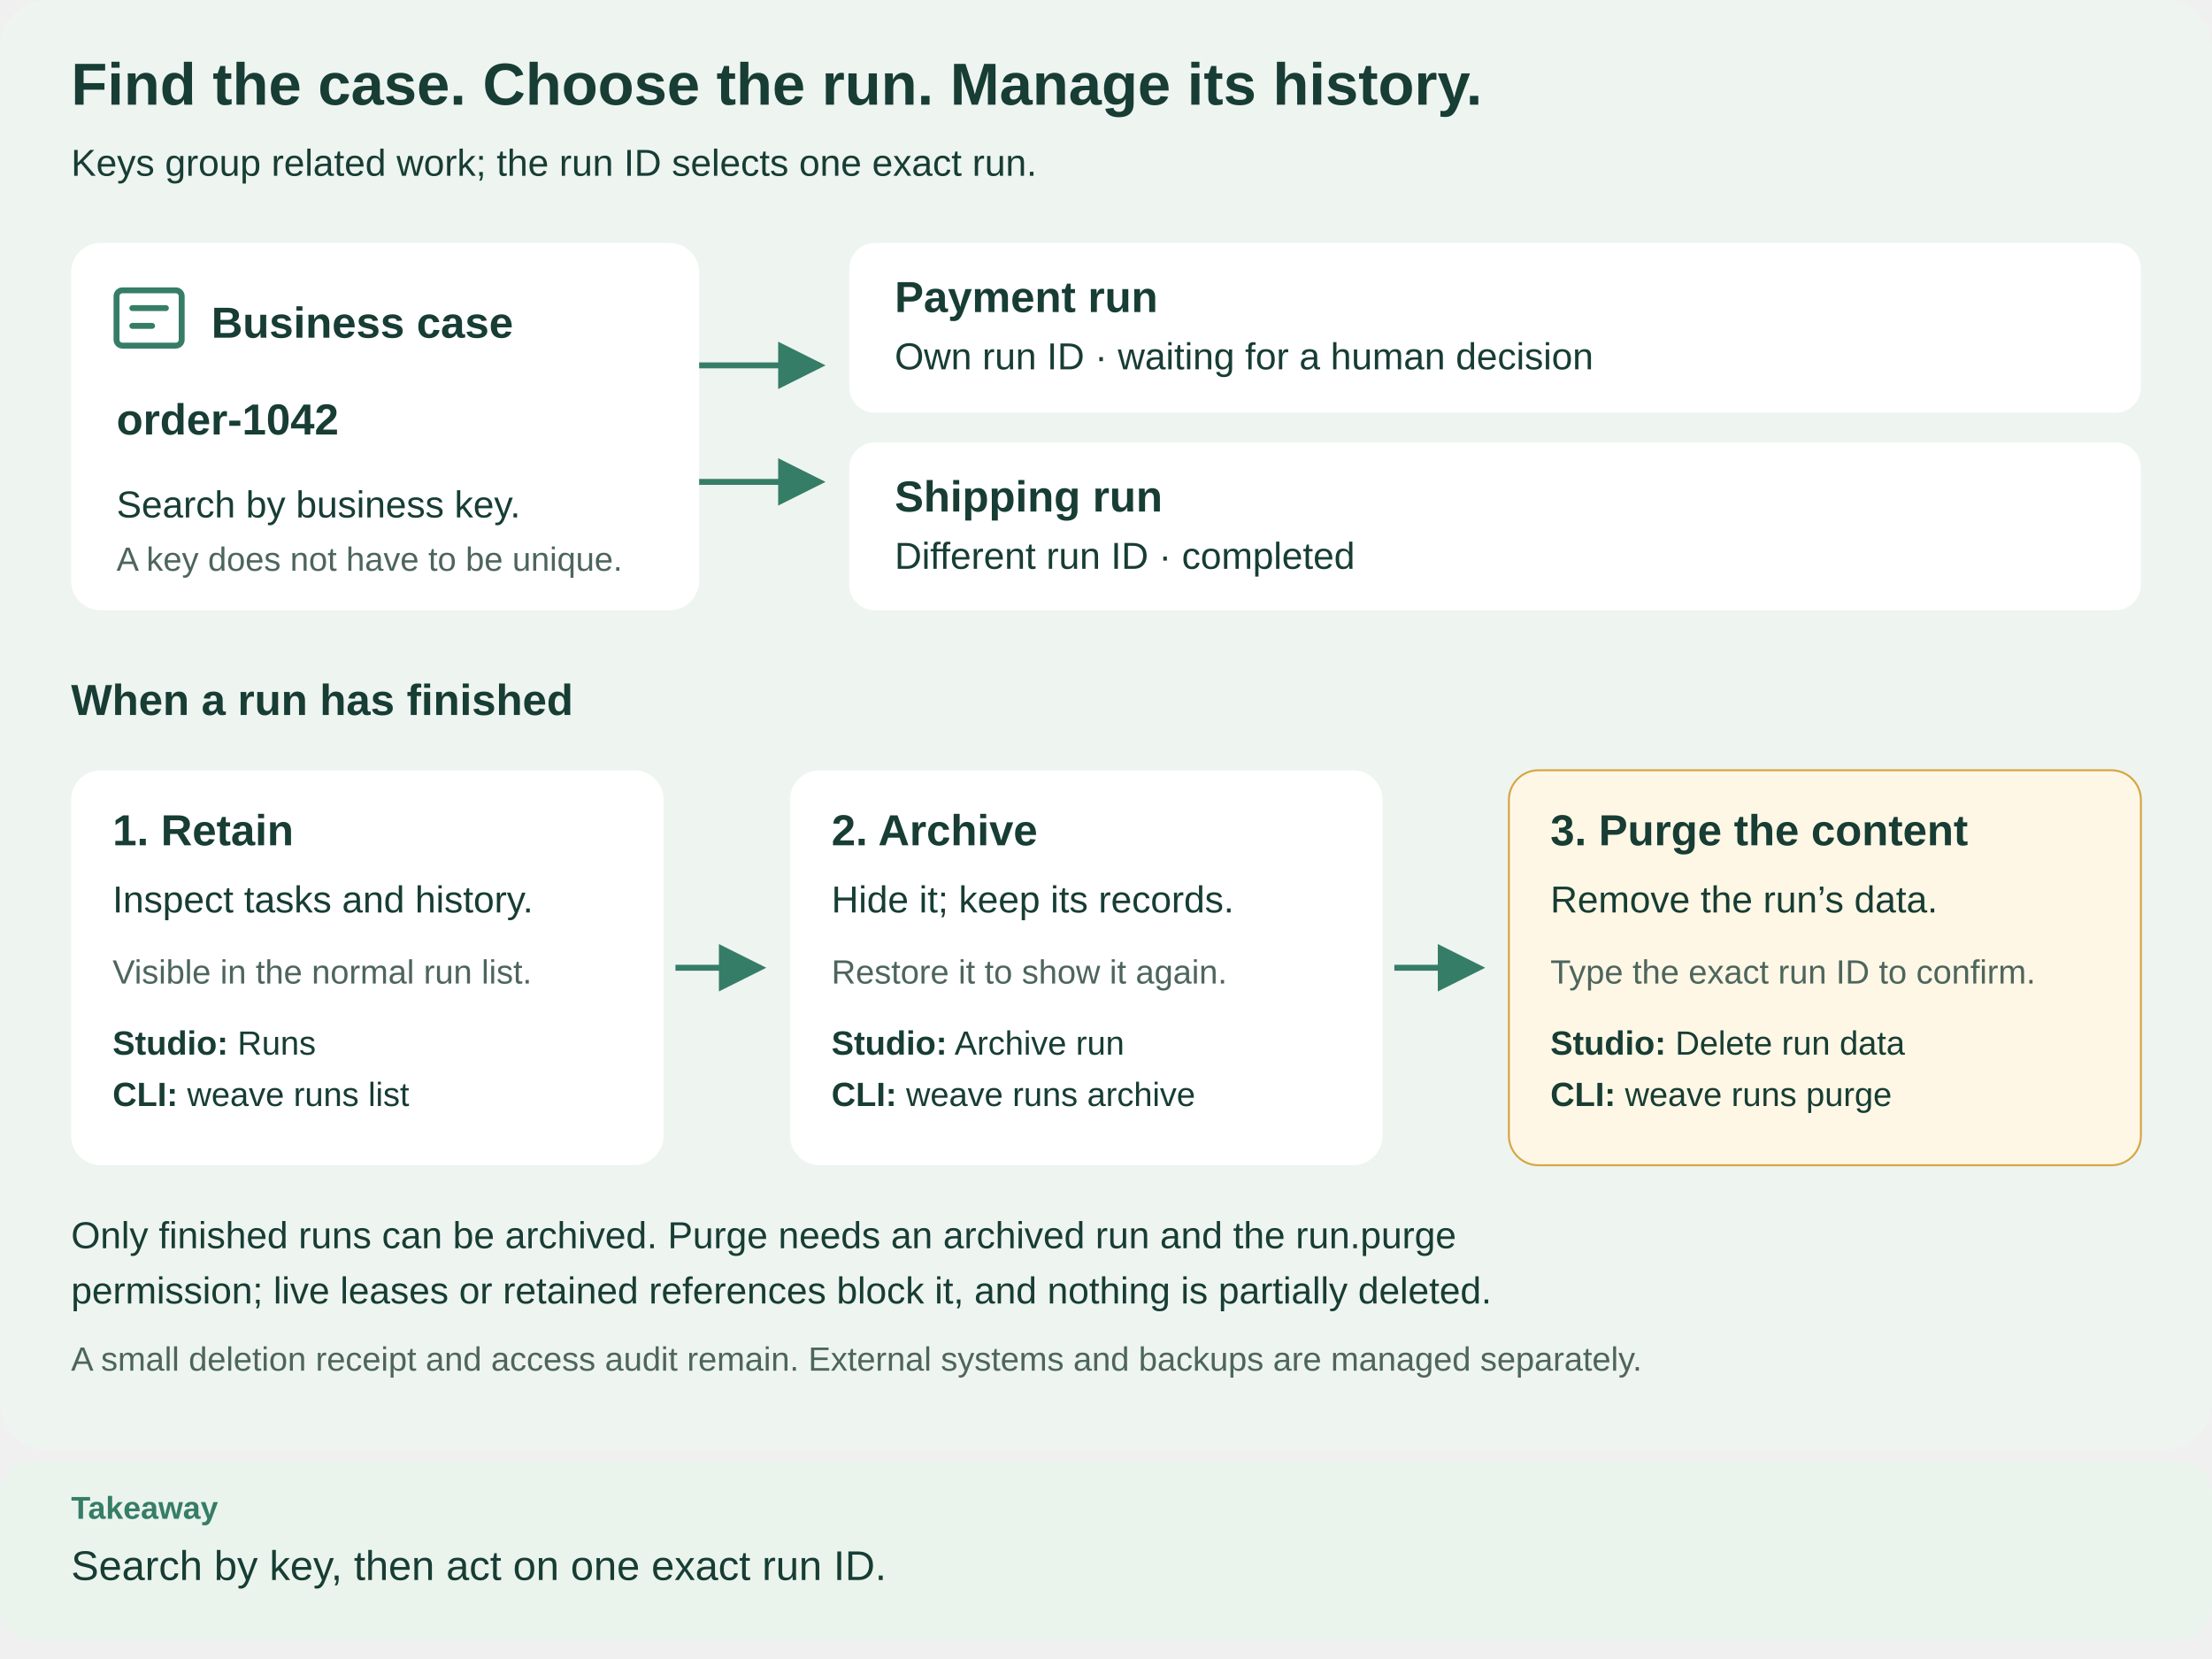
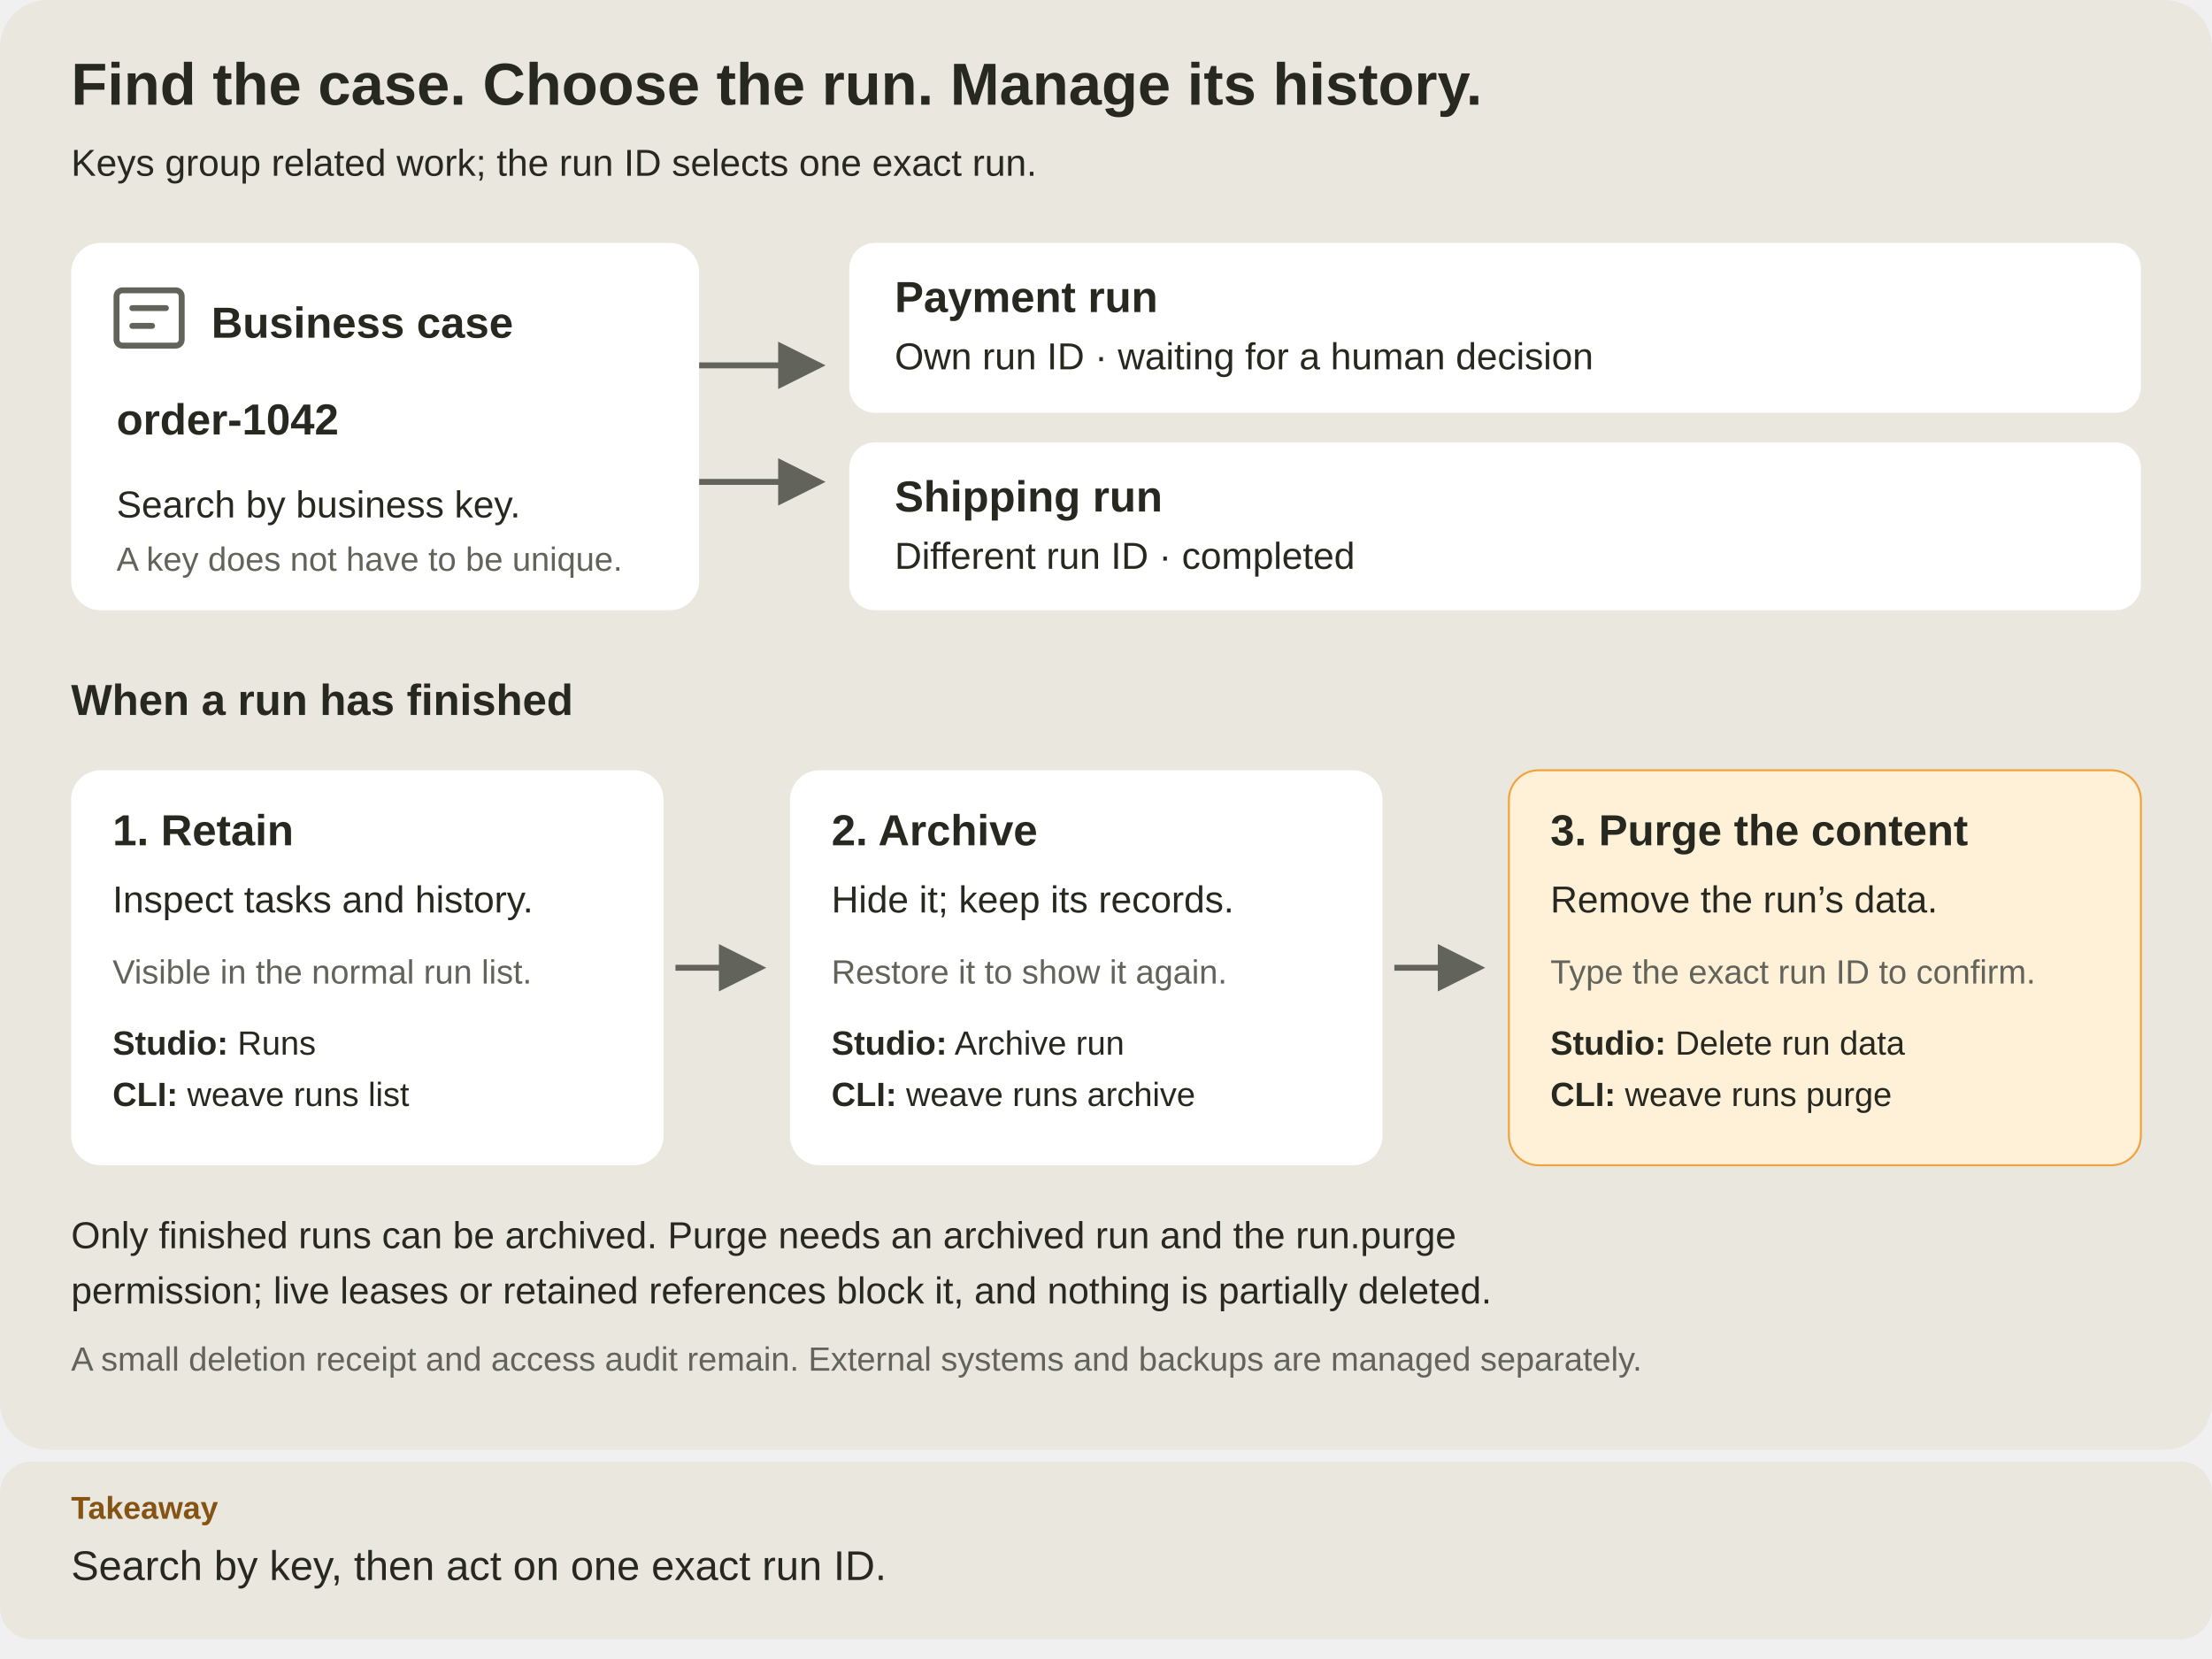
<svg xmlns="http://www.w3.org/2000/svg" width="1120" height="840" viewBox="0 0 1120 840" role="img" aria-labelledby="title desc">
  <defs>
    <marker id="arrow" markerWidth="8" markerHeight="8" refX="7" refY="4" orient="auto">
-       <path d="M0 0L8 4L0 8Z" fill="#367D68" />
+       <path d="M0 0L8 4L0 8Z" fill="#62645B" />
    </marker>
  </defs>
-   <style>text{font-family:Arial,Helvetica,sans-serif;fill:#173D34}.title{font-size:30px;font-weight:700}.h{font-size:22px;font-weight:700}.p{font-size:19px}.s{font-size:17px;fill:#4D655D}.c{font-size:17px}.line{stroke:#367D68;stroke-width:3;fill:none;marker-end:url(#arrow)}.icon{fill:none;stroke:#367D68;stroke-width:3;stroke-linecap:round;stroke-linejoin:round}</style>
-   <rect width="1120" height="734" rx="24" fill="#EEF4F0" />
+   <style>text{font-family:Arial,Helvetica,sans-serif;fill:#272820}.title{font-size:30px;font-weight:700}.h{font-size:22px;font-weight:700}.p{font-size:19px}.s{font-size:17px;fill:#62645B}.c{font-size:17px}.line{stroke:#62645B;stroke-width:3;fill:none;marker-end:url(#arrow)}.icon{fill:none;stroke:#62645B;stroke-width:3;stroke-linecap:round;stroke-linejoin:round}</style>
+   <rect width="1120" height="734" rx="24" fill="#EAE7DF" />
  <text class="title" x="36" y="53">Find the case. Choose the run. Manage its history.</text>
  <text class="p" x="36" y="89">Keys group related work; the run ID selects one exact run.</text>
  <rect x="36" y="123" width="318" height="186" rx="15" fill="white" />
  <g class="icon" transform="translate(59 147)">
    <rect width="33" height="28" rx="3" />
    <path d="M8 9h17M8 18h10" />
  </g>
  <text class="h" x="107" y="171">Business case</text>
  <text class="h" x="59" y="220">order-1042</text>
  <text class="p" x="59" y="262">Search by business key.</text>
  <text class="s" x="59" y="289">A key does not have to be unique.</text>
  <path class="line" d="M354 185H415" />
  <path class="line" d="M354 244H415" />
  <rect x="430" y="123" width="654" height="86" rx="13" fill="white" />
  <text class="h" x="453" y="158">Payment run</text>
  <text class="p" x="453" y="187">Own run ID · waiting for a human decision</text>
  <rect x="430" y="224" width="654" height="85" rx="13" fill="white" />
  <text class="h" x="453" y="259">Shipping run</text>
  <text class="p" x="453" y="288">Different run ID · completed</text>
  <text class="h" x="36" y="362">When a run has finished</text>
  <rect x="36" y="390" width="300" height="200" rx="15" fill="white" />
  <text class="h" x="57" y="428">1. Retain</text>
  <text class="p" x="57" y="462">Inspect tasks and history.</text>
  <text class="s" x="57" y="498">Visible in the normal run list.</text>
  <text class="c" x="57" y="534">
    <tspan font-weight="700">Studio:</tspan> Runs</text>
  <text class="c" x="57" y="560">
    <tspan font-weight="700">CLI:</tspan> weave runs list</text>
  <path class="line" d="M342 490H385" />
  <rect x="400" y="390" width="300" height="200" rx="15" fill="white" />
  <text class="h" x="421" y="428">2. Archive</text>
  <text class="p" x="421" y="462">Hide it; keep its records.</text>
  <text class="s" x="421" y="498">Restore it to show it again.</text>
  <text class="c" x="421" y="534">
    <tspan font-weight="700">Studio:</tspan> Archive run</text>
  <text class="c" x="421" y="560">
    <tspan font-weight="700">CLI:</tspan> weave runs archive</text>
  <path class="line" d="M706 490H749" />
-   <rect x="764" y="390" width="320" height="200" rx="15" fill="#FFF7E5" stroke="#D6A646" />
+   <rect x="764" y="390" width="320" height="200" rx="15" fill="#FFF0D8" stroke="#F0A33C" />
  <text class="h" x="785" y="428">3. Purge the content</text>
  <text class="p" x="785" y="462">Remove the run’s data.</text>
  <text class="s" x="785" y="498">Type the exact run ID to confirm.</text>
  <text class="c" x="785" y="534">
    <tspan font-weight="700">Studio:</tspan> Delete run data</text>
  <text class="c" x="785" y="560">
    <tspan font-weight="700">CLI:</tspan> weave runs purge</text>
  <text class="p" x="36" y="632">Only finished runs can be archived. Purge needs an archived run and the run.purge</text>
  <text class="p" x="36" y="660">permission; live leases or retained references block it, and nothing is partially deleted.</text>
  <text class="s" x="36" y="694">A small deletion receipt and access audit remain. External systems and backups are managed separately.</text>
  <g id="takeaway">
-     <rect x="0" y="740" width="1120" height="90" rx="16" fill="#EAF4ED" />
-     <text x="36" y="769" style="font-family:Arial,Helvetica,sans-serif;font-size:16px;font-weight:700;fill:#367D68">Takeaway</text>
-     <text x="36" y="800" style="font-family:Arial,Helvetica,sans-serif;font-size:21px;fill:#173D34">Search by key, then act on one exact run ID.</text>
+     <rect x="0" y="740" width="1120" height="90" rx="16" fill="#EAE7DF" />
+     <text x="36" y="769" style="font-family:Arial,Helvetica,sans-serif;font-size:16px;font-weight:700;fill:#855414">Takeaway</text>
+     <text x="36" y="800" style="font-family:Arial,Helvetica,sans-serif;font-size:21px;fill:#272820">Search by key, then act on one exact run ID.</text>
  </g>
</svg>
